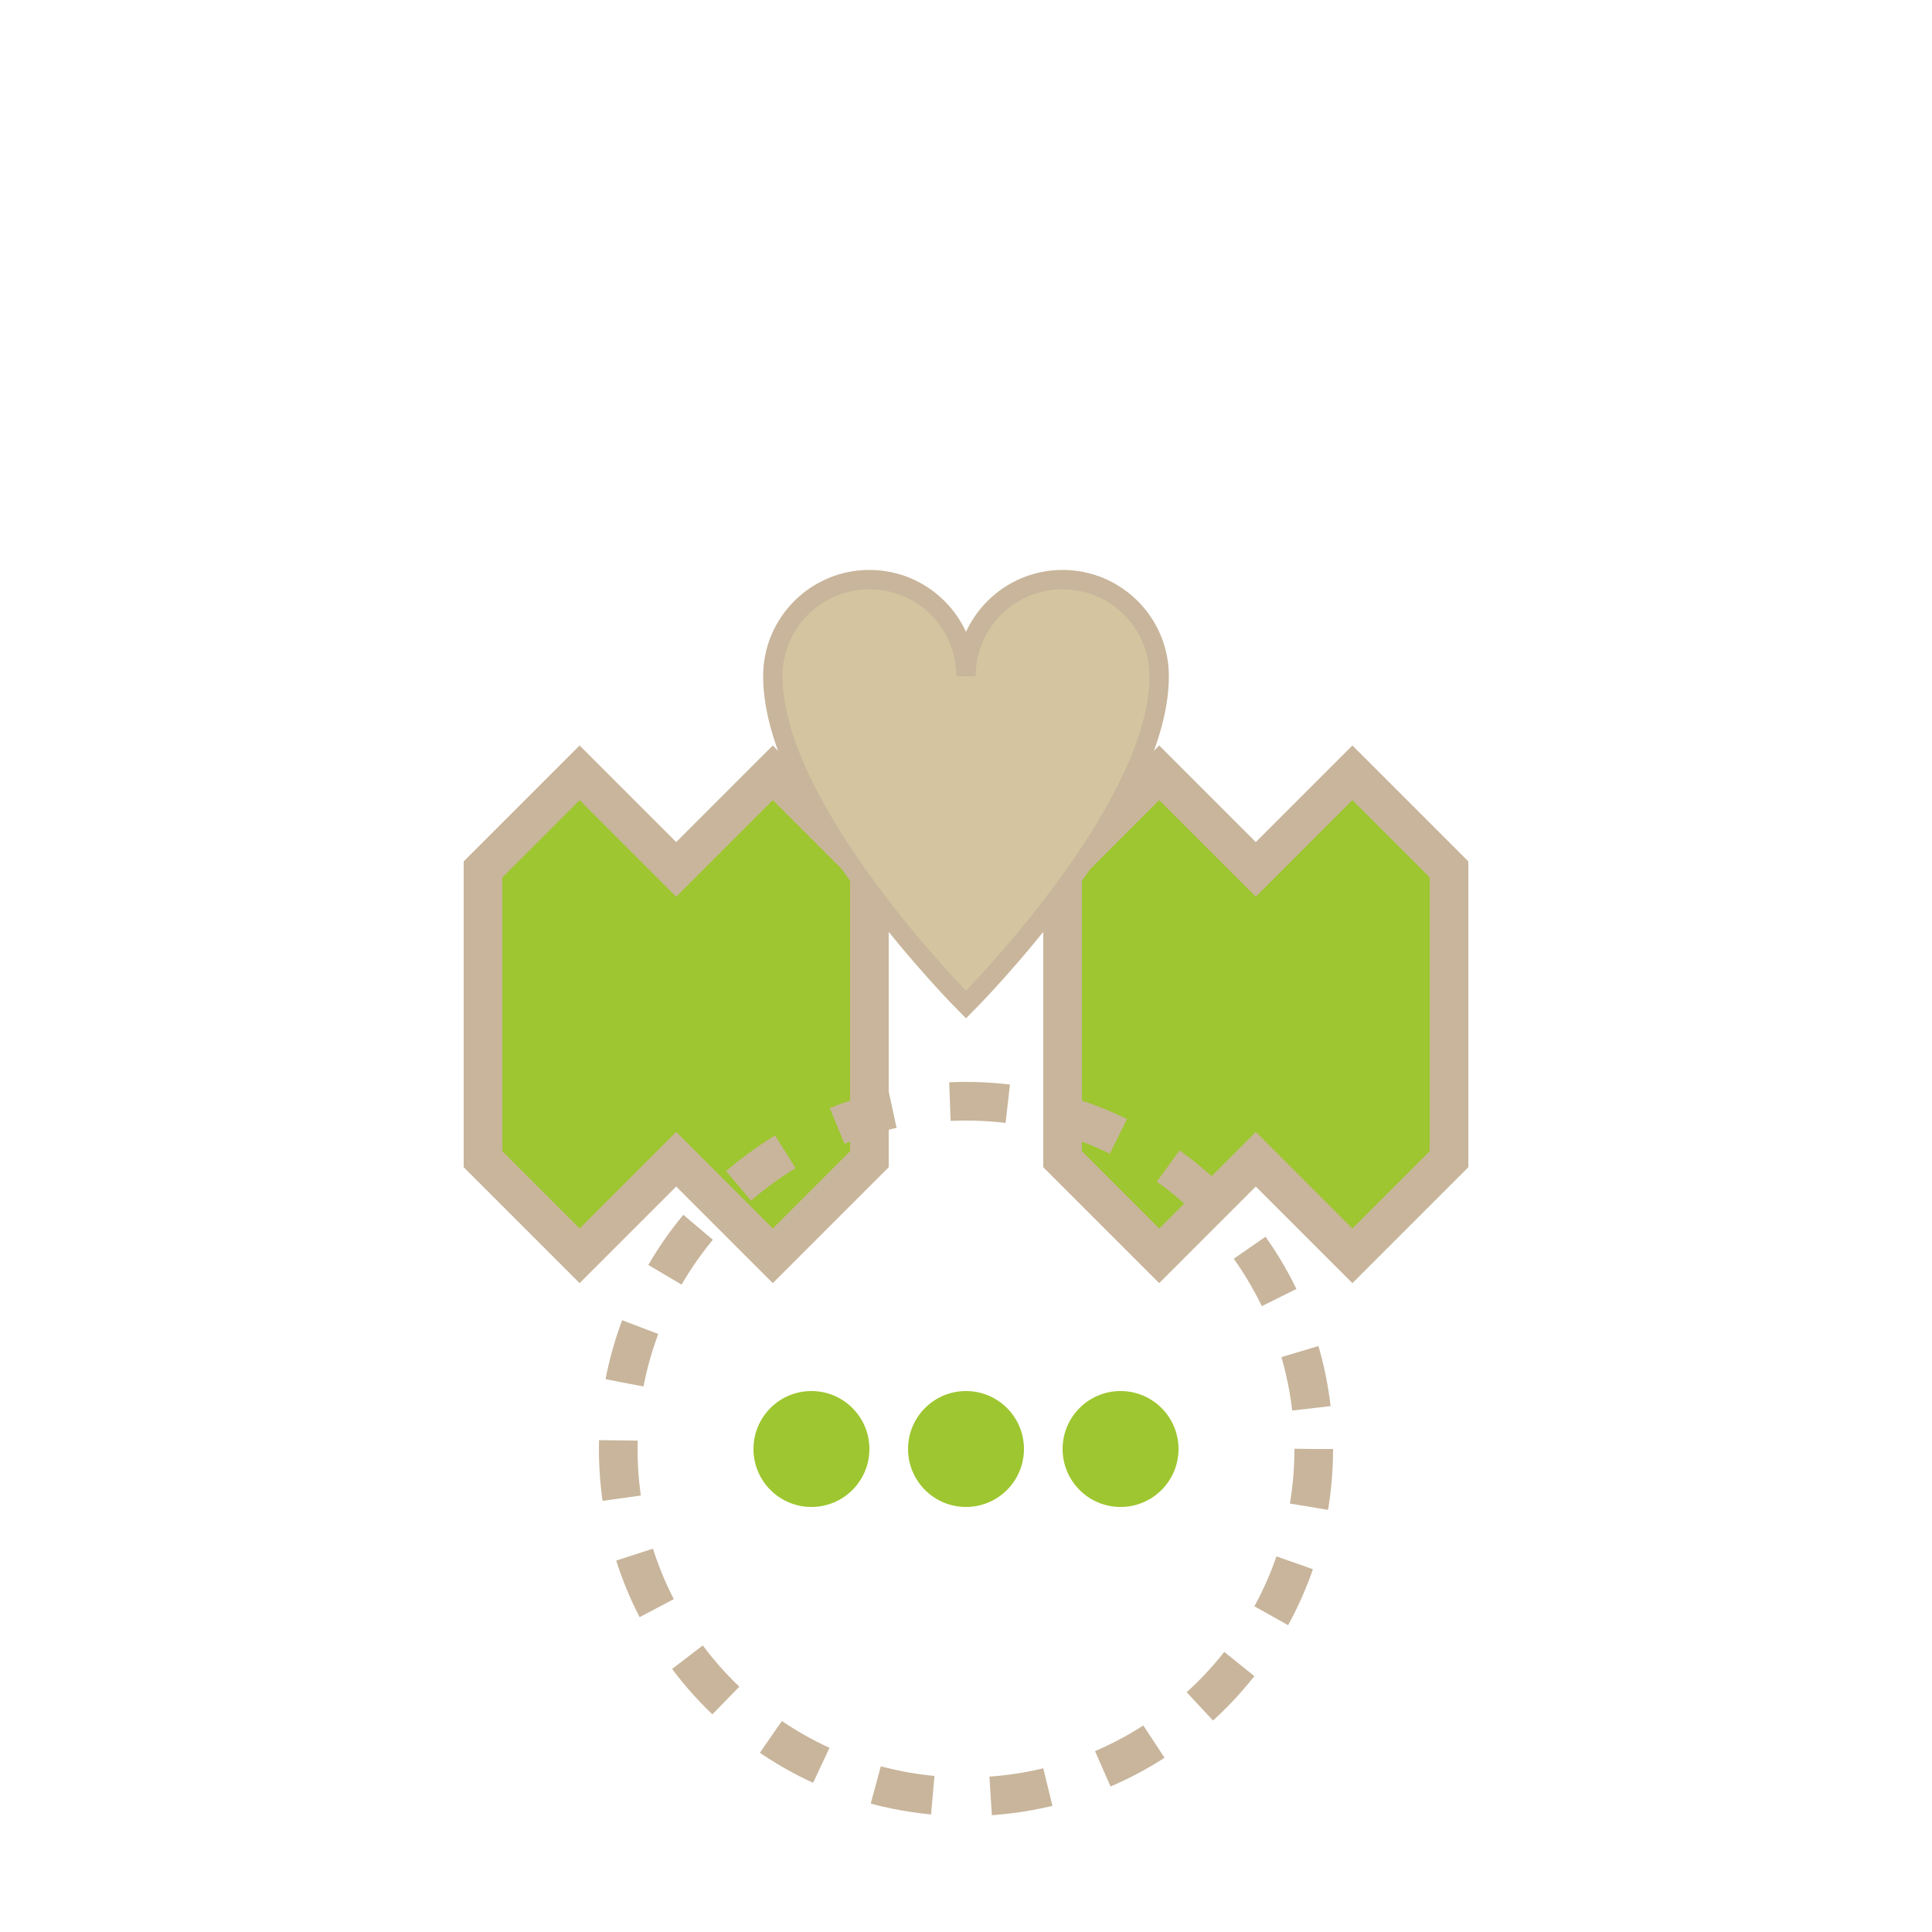
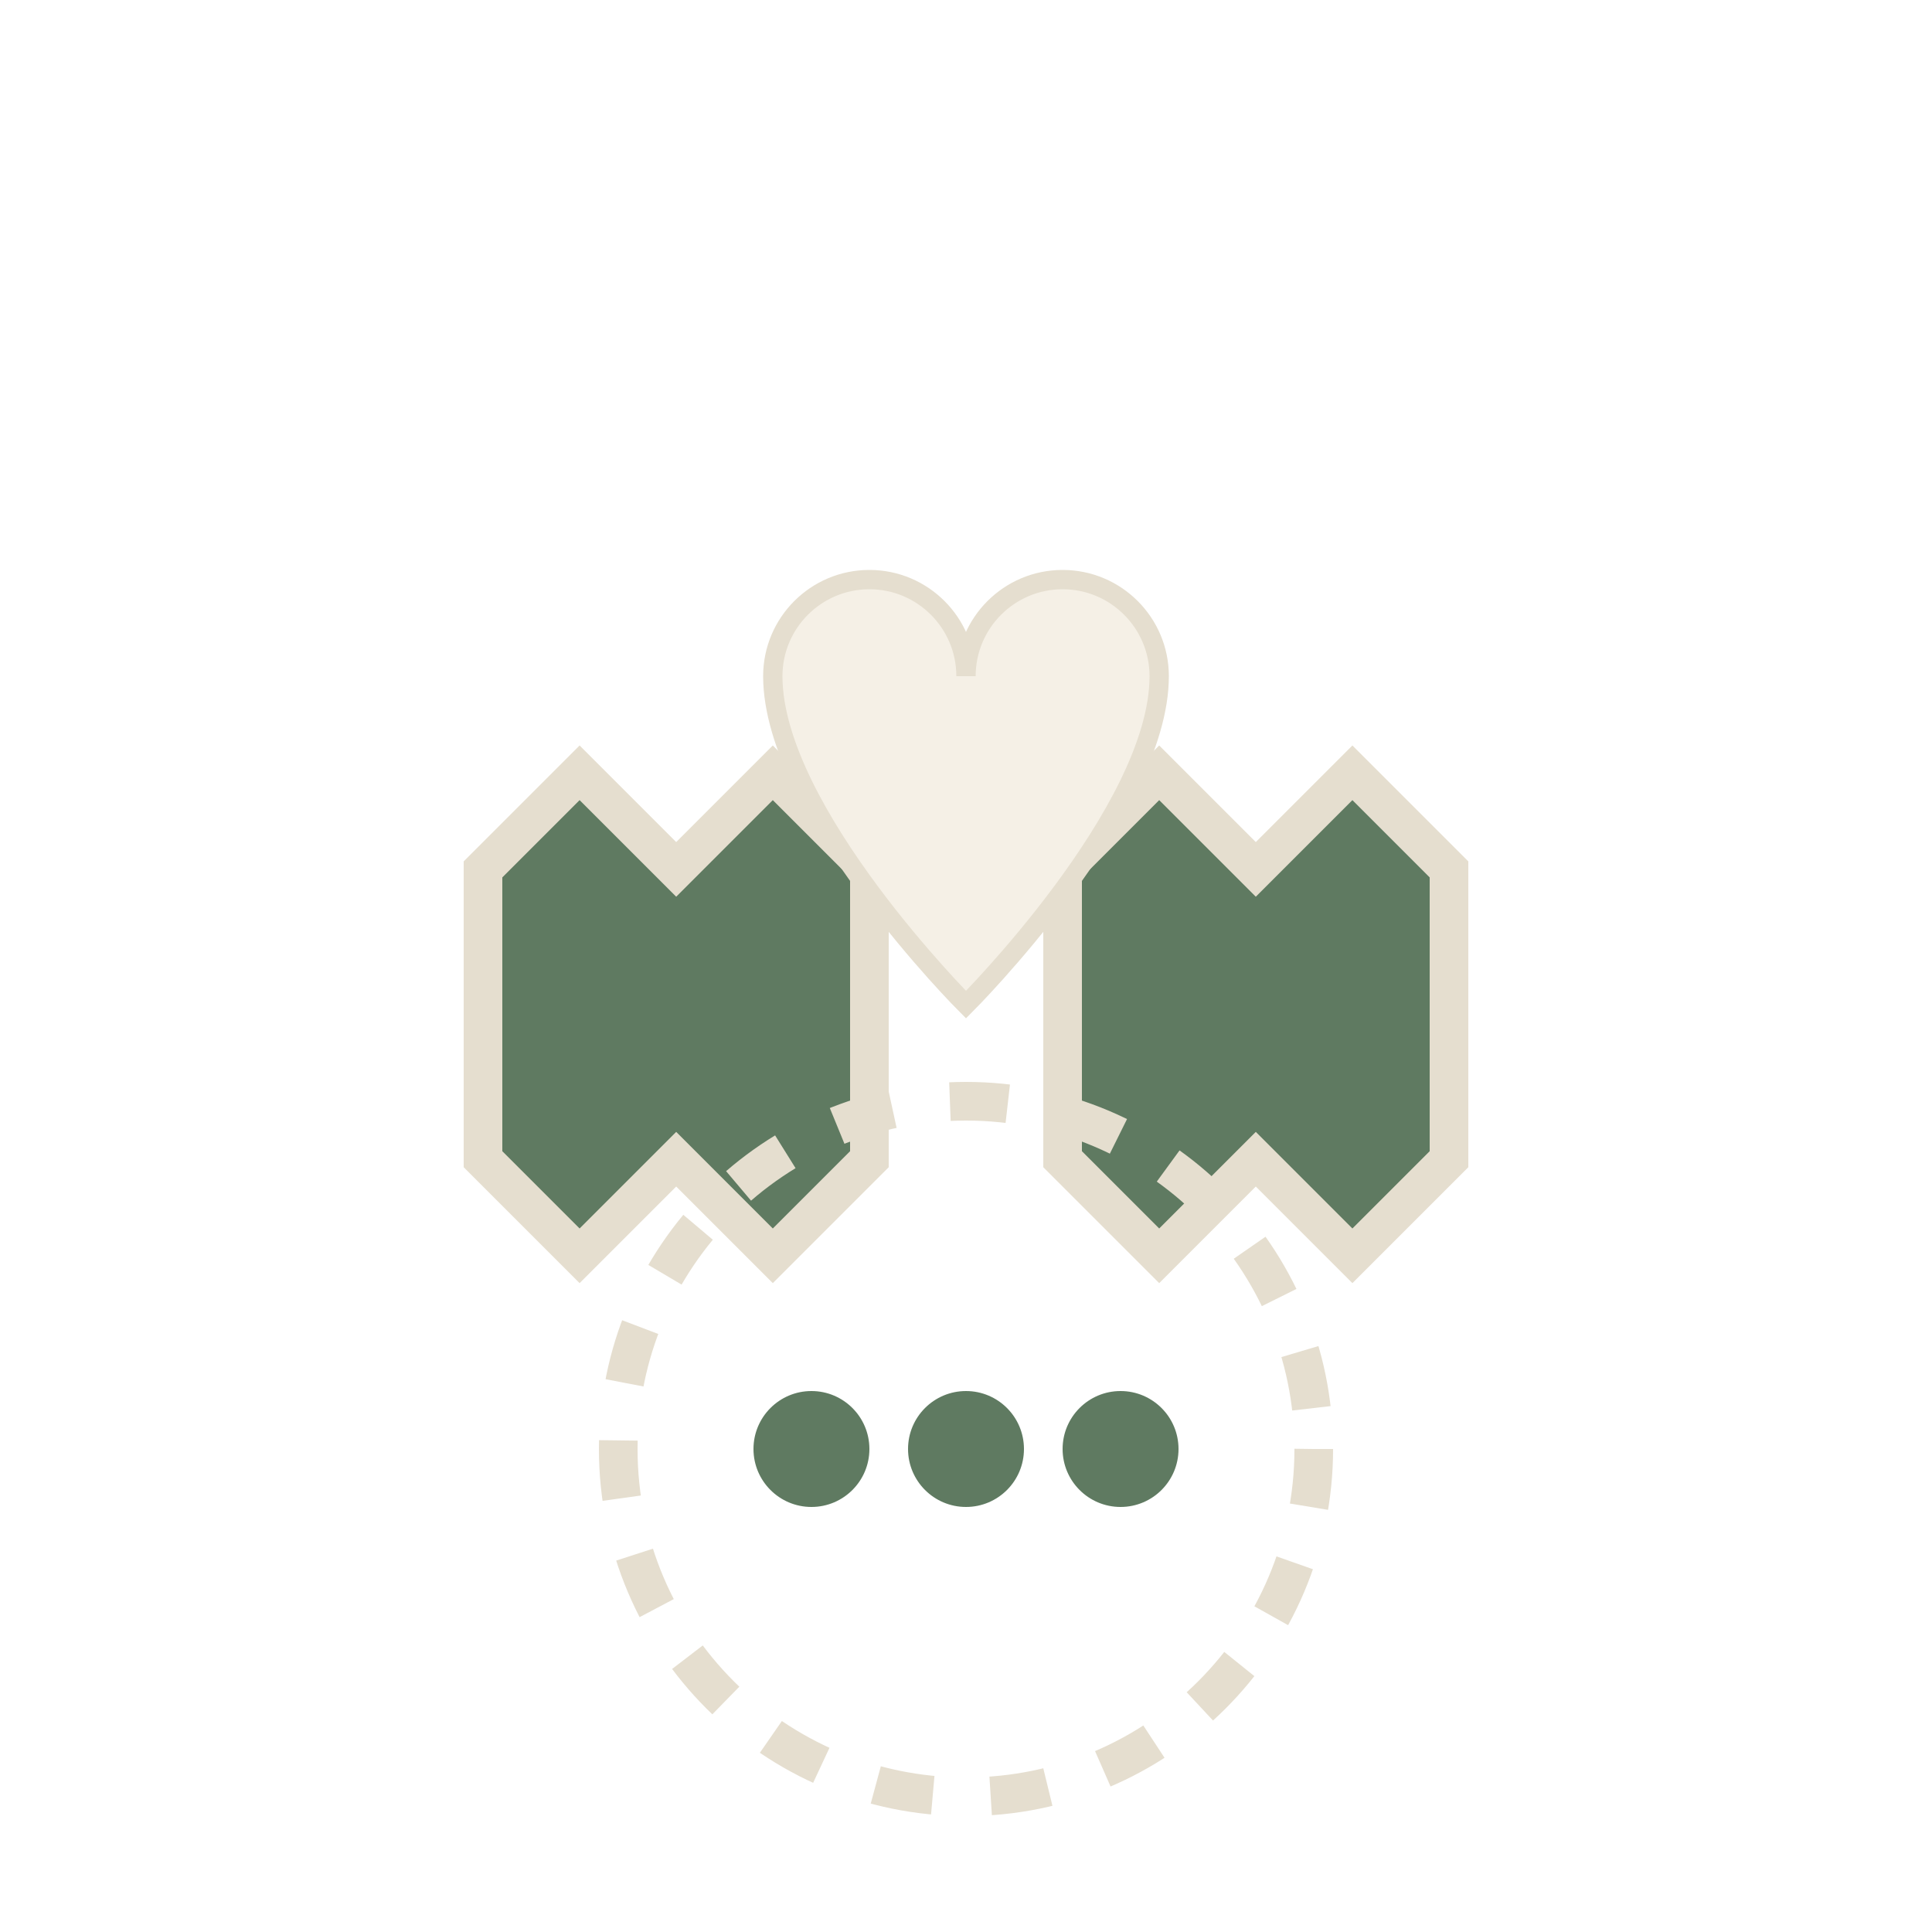
<svg xmlns="http://www.w3.org/2000/svg" viewBox="0 0 100 100">
-   <path d="M25 45 L30 40 L35 45 L40 40 L45 45 L45 60 L40 65 L35 60 L30 65 L25 60 Z" fill="#9EC630" stroke="#C8B59B" stroke-width="2" />
-   <path d="M55 45 L60 40 L65 45 L70 40 L75 45 L75 60 L70 65 L65 60 L60 65 L55 60 Z" fill="#9EC630" stroke="#C8B59B" stroke-width="2" />
-   <path d="M50 52 C50 52, 40 42, 40 35 A5 5 0 0 1 45 30 A5 5 0 0 1 50 35 A5 5 0 0 1 55 30 A5 5 0 0 1 60 35 C60 42, 50 52, 50 52 Z" fill="#D4C4A0" stroke="#C8B59B" stroke-width="1" />
-   <circle cx="50" cy="75" r="18" fill="none" stroke="#C8B59B" stroke-width="2" stroke-dasharray="3,3" />
-   <circle cx="42" cy="75" r="3" fill="#9EC630" />
-   <circle cx="50" cy="75" r="3" fill="#9EC630" />
-   <circle cx="58" cy="75" r="3" fill="#9EC630" />
+   <path d="M25 45 L30 40 L35 45 L40 40 L45 45 L45 60 L40 65 L35 60 L30 65 L25 60 Z" fill="#5F7A61" stroke="#E5DECF" stroke-width="2" />
+   <path d="M55 45 L60 40 L65 45 L70 40 L75 45 L75 60 L70 65 L65 60 L60 65 L55 60 Z" fill="#5F7A61" stroke="#E5DECF" stroke-width="2" />
+   <path d="M50 52 C50 52, 40 42, 40 35 A5 5 0 0 1 45 30 A5 5 0 0 1 50 35 A5 5 0 0 1 55 30 A5 5 0 0 1 60 35 C60 42, 50 52, 50 52 Z" fill="#F5F0E6" stroke="#E5DECF" stroke-width="1" />
+   <circle cx="50" cy="75" r="18" fill="none" stroke="#E5DECF" stroke-width="2" stroke-dasharray="3,3" />
+   <circle cx="42" cy="75" r="3" fill="#5F7A61" />
+   <circle cx="50" cy="75" r="3" fill="#5F7A61" />
+   <circle cx="58" cy="75" r="3" fill="#5F7A61" />
</svg>
